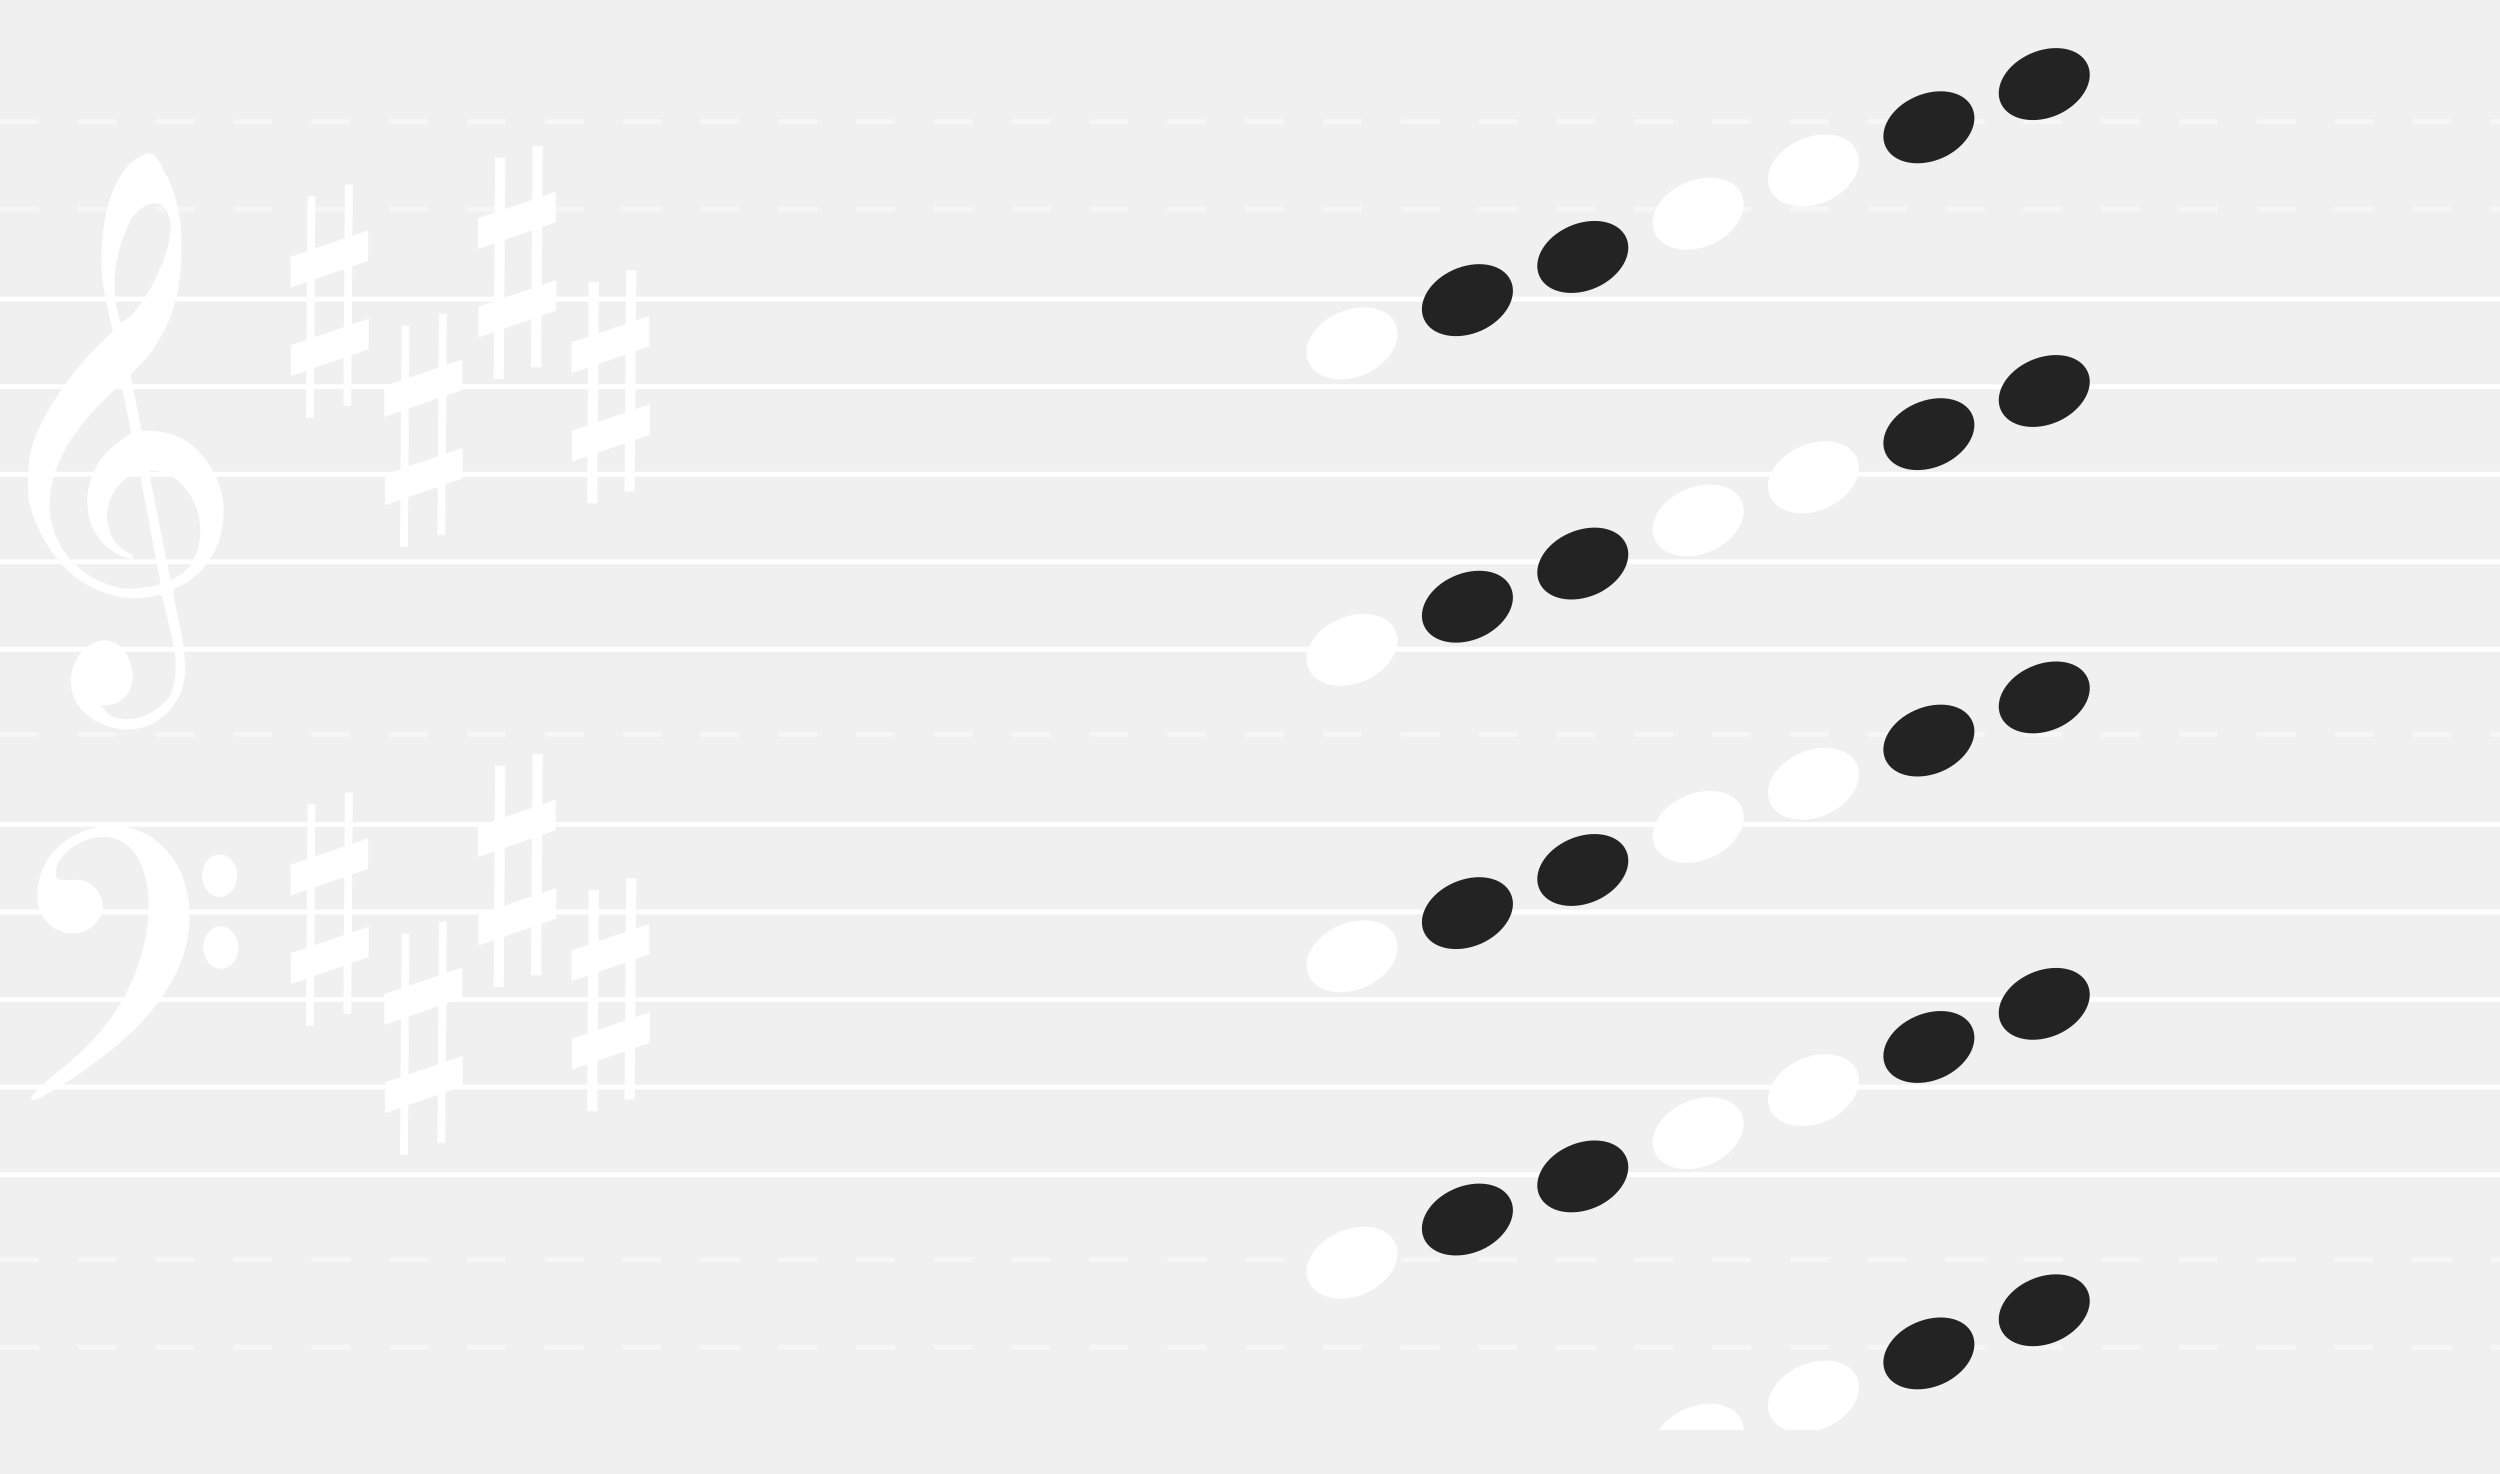
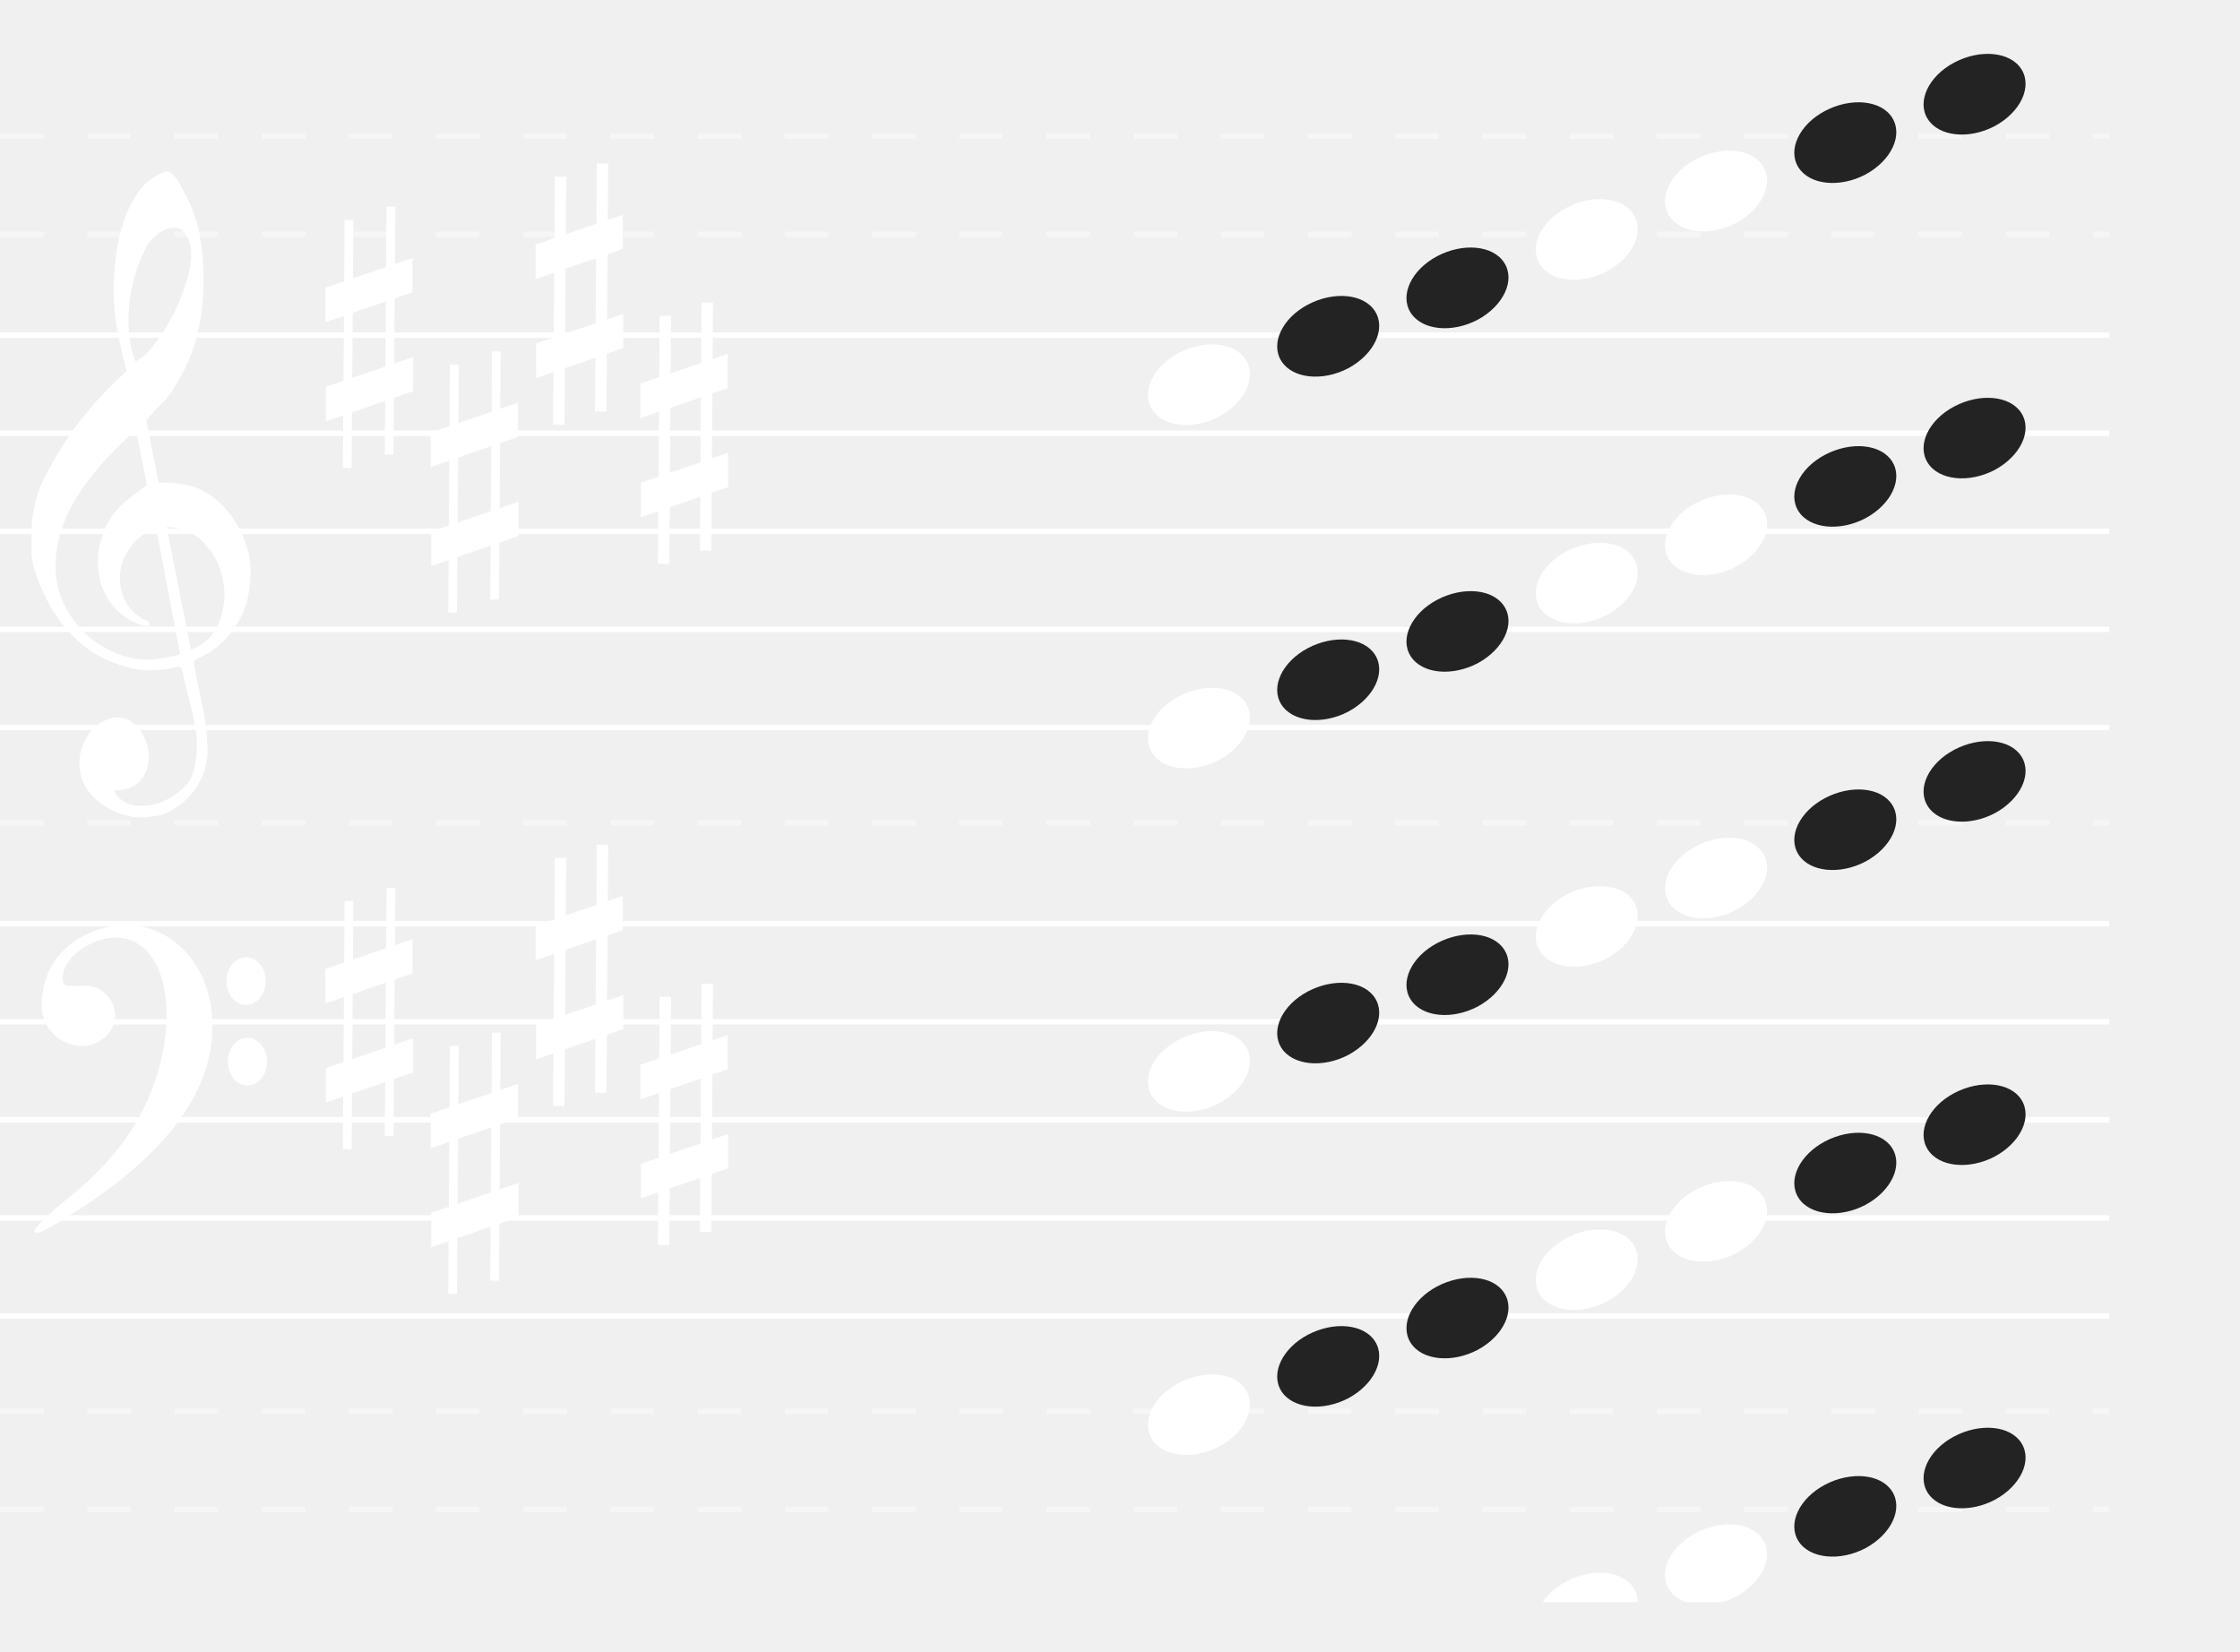
- <svg xmlns="http://www.w3.org/2000/svg" width="514" height="303" viewBox="0 0 514 303" fill="none">
-   <line y1="25" x2="514" y2="25" stroke="white" stroke-opacity="0.4" stroke-dasharray="8 8" />
-   <line y1="43" x2="514" y2="43" stroke="white" stroke-opacity="0.4" stroke-dasharray="8 8" />
-   <path d="M0 61.5H514" stroke="white" />
-   <path d="M0 79.5H514" stroke="white" />
-   <path d="M0 97.5H514" stroke="white" />
-   <path d="M0 115.5H514" stroke="white" />
-   <path d="M0 133.5H514" stroke="white" />
-   <line x1="4.2447e-08" y1="151" x2="514" y2="151" stroke="white" stroke-opacity="0.4" stroke-dasharray="8 8" />
-   <path d="M0 169.5H514" stroke="white" />
-   <path d="M0 187.5H514" stroke="white" />
-   <path d="M0 205.5H514" stroke="white" />
-   <path d="M0 223.5H514" stroke="white" />
-   <path d="M0 241.5H514" stroke="white" />
-   <line x1="4.2447e-08" y1="259" x2="514" y2="259" stroke="white" stroke-opacity="0.4" stroke-dasharray="8 8" />
-   <line x1="4.2447e-08" y1="277" x2="514" y2="277" stroke="white" stroke-opacity="0.4" stroke-dasharray="8 8" />
+ <svg xmlns="http://www.w3.org/2000/svg" width="411" height="303" viewBox="0 0 411 303" fill="none">
+   <line y1="25" x2="387" y2="25" stroke="white" stroke-opacity="0.4" stroke-dasharray="8 8" />
+   <line y1="43" x2="387" y2="43" stroke="white" stroke-opacity="0.4" stroke-dasharray="8 8" />
+   <path d="M0 61.5H387" stroke="white" />
+   <path d="M0 79.5H387" stroke="white" />
+   <path d="M0 97.5H387" stroke="white" />
+   <path d="M0 115.5H387" stroke="white" />
+   <path d="M0 133.5H387" stroke="white" />
+   <line x1="4.2447e-08" y1="151" x2="387" y2="151" stroke="white" stroke-opacity="0.4" stroke-dasharray="8 8" />
+   <path d="M0 169.5H387" stroke="white" />
+   <path d="M0 187.5H387" stroke="white" />
+   <path d="M0 205.5H387" stroke="white" />
+   <path d="M0 223.5H387" stroke="white" />
+   <path d="M0 241.5H387" stroke="white" />
+   <line x1="4.2447e-08" y1="259" x2="387" y2="259" stroke="white" stroke-opacity="0.4" stroke-dasharray="8 8" />
+   <line x1="4.2447e-08" y1="277" x2="387" y2="277" stroke="white" stroke-opacity="0.4" stroke-dasharray="8 8" />
  <path d="M28.663 96.938C26.878 97.542 25.403 98.562 24.238 99.999C23.073 101.435 22.363 103.004 22.108 104.705C21.853 106.406 22.062 108.088 22.736 109.751C23.41 111.414 24.675 112.756 26.532 113.777C26.969 113.777 27.242 113.966 27.352 114.344C27.461 114.721 27.297 114.91 26.86 114.91C25.076 114.533 23.51 113.758 22.162 112.586C19.649 110.431 18.266 107.654 18.011 104.252C17.865 102.551 18.02 100.907 18.475 99.319C18.93 97.731 19.558 96.276 20.36 94.953C21.343 93.555 22.508 92.345 23.856 91.325C23.928 91.249 24.138 91.079 24.484 90.814C24.83 90.55 25.167 90.304 25.494 90.077C25.822 89.851 26.314 89.491 26.969 89L24.948 78.908C23.164 80.457 21.398 82.168 19.65 84.038C17.901 85.91 16.317 87.885 14.897 89.964C13.477 92.043 12.339 94.245 11.483 96.569C10.627 98.894 10.199 101.341 10.199 103.912C10.199 106.293 10.682 108.532 11.647 110.63C12.612 112.728 13.896 114.552 15.498 116.101C17.1 117.651 18.948 118.87 21.043 119.759C23.137 120.647 25.258 121.091 27.406 121.091C27.48 121.091 27.816 121.053 28.417 120.977C29.018 120.902 29.655 120.808 30.329 120.694C31.003 120.581 31.622 120.458 32.186 120.325C32.75 120.193 33.033 120.051 33.033 119.9L32.705 118.313C31.285 110.866 29.937 103.741 28.663 96.938ZM30.575 96.711L35.054 119.22C37.64 118.199 39.387 116.451 40.298 113.975C41.209 111.5 41.417 108.986 40.926 106.435C40.434 103.883 39.278 101.624 37.457 99.659C35.637 97.693 33.342 96.711 30.575 96.711ZM24.839 66.378C25.968 65.772 27.015 64.866 27.98 63.656C28.945 62.447 29.837 61.152 30.657 59.772C31.476 58.393 32.186 56.985 32.787 55.548C33.388 54.112 33.87 52.808 34.234 51.636C34.635 50.389 34.908 48.99 35.054 47.441C35.2 45.891 34.963 44.587 34.344 43.528C33.907 42.584 33.334 42.036 32.623 41.884C31.913 41.733 31.203 41.789 30.493 42.054C29.783 42.319 29.109 42.744 28.471 43.33C27.834 43.916 27.37 44.435 27.079 44.889C26.277 46.363 25.576 48.007 24.976 49.822C24.375 51.636 23.965 53.517 23.747 55.464C23.528 57.41 23.501 59.281 23.665 61.077C23.828 62.872 24.22 64.639 24.839 66.378ZM23.2 68.135C22.581 65.641 22.035 63.193 21.561 60.792C21.088 58.393 20.851 55.926 20.851 53.394C20.851 51.542 20.979 49.51 21.234 47.299C21.489 45.088 21.953 42.933 22.627 40.835C23.3 38.737 24.229 36.857 25.413 35.194C26.596 33.53 28.171 32.321 30.138 31.565C30.32 31.49 30.502 31.452 30.684 31.452C30.939 31.452 31.239 31.603 31.585 31.905C31.931 32.208 32.295 32.652 32.678 33.238C33.06 33.824 33.397 34.428 33.688 35.052C33.979 35.675 34.198 36.101 34.344 36.328C35.327 38.256 36.046 40.306 36.502 42.479C36.957 44.653 37.221 46.817 37.294 48.971C37.439 52.222 37.266 55.435 36.775 58.61C36.283 61.785 35.291 64.885 33.797 67.908C33.288 68.816 32.769 69.732 32.241 70.658C31.713 71.585 31.085 72.482 30.356 73.351C30.211 73.503 29.947 73.777 29.564 74.173C29.181 74.57 28.79 74.977 28.389 75.392C27.989 75.808 27.634 76.196 27.324 76.554C27.015 76.914 26.86 77.131 26.86 77.207L29.099 88.546C29.114 88.621 30.22 88.546 30.22 88.546C32.357 88.574 34.619 88.933 36.584 89.737C38.477 90.644 40.107 91.891 41.473 93.479C42.838 95.067 43.93 96.853 44.75 98.837C45.569 100.821 45.979 102.834 45.979 104.875C45.979 106.916 45.687 108.995 45.105 111.112C43.612 115.119 41.227 118.086 37.949 120.013C37.585 120.24 37.066 120.496 36.392 120.779C35.719 121.062 35.455 121.507 35.6 122.111C36.474 126.23 37.066 129.063 37.376 130.616C37.685 132.168 37.913 134.172 38.058 136.626C38.204 138.973 37.812 141.083 36.884 142.972C35.955 144.868 34.708 146.407 33.142 147.595C31.576 148.789 30.147 149.483 28.854 149.698C27.561 149.906 26.678 150.006 26.205 150.006C24.566 150.006 22.963 149.684 21.398 149.04C19.467 148.289 17.847 147.137 16.536 145.584C15.225 144.031 14.569 142.142 14.569 139.917C14.569 138.515 14.961 137.077 15.744 135.603C16.527 134.129 17.556 133.07 18.83 132.433C20.25 131.675 21.534 131.467 22.681 131.803C23.828 132.147 24.775 132.791 25.522 133.735C26.268 134.68 26.787 135.825 27.079 137.163C27.37 138.508 27.352 139.76 27.024 140.933C26.696 142.107 26.032 143.101 25.03 143.91C24.029 144.725 22.636 145.09 20.851 145.019C21.58 146.378 22.599 147.237 23.91 147.595C25.221 147.959 26.569 147.981 27.952 147.68C29.337 147.38 30.638 146.822 31.858 146.006C33.078 145.198 34.035 144.318 34.726 143.373C35.163 142.693 35.491 141.806 35.71 140.711C35.928 139.61 36.056 138.472 36.092 137.277C36.128 136.089 36.092 135.159 35.983 134.501C35.873 133.835 35.691 132.805 35.436 131.41C34.344 126.838 33.652 123.961 33.36 122.788C33.215 122.414 32.823 122.291 32.186 122.423C31.549 122.556 31.012 122.679 30.575 122.788C27.443 123.21 24.821 123.017 22.709 122.225C19.431 121.318 16.545 119.701 14.05 117.377C11.556 115.053 9.553 112.237 8.042 108.929C6.53 105.622 5.775 103.108 5.775 101.388C5.775 99.669 5.775 98.582 5.775 98.128C5.775 95.067 6.285 92.194 7.304 89.51C9.234 85.314 11.52 81.459 14.16 77.944C16.8 74.429 19.813 71.159 23.2 68.135Z" fill="white" />
  <path d="M49.003 194.808C49.003 197.22 47.391 199.175 45.404 199.175C43.416 199.175 41.805 197.22 41.805 194.808C41.805 192.396 43.416 190.441 45.404 190.441C47.391 190.441 49.003 192.396 49.003 194.808ZM48.754 180.042C48.754 182.454 47.143 184.409 45.155 184.409C43.168 184.409 41.556 182.454 41.556 180.042C41.556 177.63 43.168 175.675 45.155 175.675C47.143 175.675 48.754 177.63 48.754 180.042ZM6.368 225.885C6.368 225.261 8.96 222.695 12.128 220.182C18.939 214.778 23.857 208.867 26.718 202.646C33.279 188.379 31.2 173.504 22.457 172.146C17.621 171.394 11.498 175.482 11.498 179.461C11.498 180.938 11.824 181.057 15.369 180.873C19.707 180.649 22.642 185.54 20.295 189.082C16.585 194.678 7.651 191.463 7.651 184.532C7.651 178.458 10.842 173.623 16.459 171.189C28.479 165.98 39.92 175.583 38.918 190.04C38.097 201.89 29.19 212.956 11.899 223.611C7.797 226.139 6.368 226.726 6.368 225.885Z" fill="white" />
  <path fill-rule="evenodd" clip-rule="evenodd" d="M62.912 85.871L63.233 40.346L64.835 40.359L64.515 85.884L62.912 85.871Z" fill="white" />
  <path d="M59.799 70.975L75.796 65.523L75.796 71.793L59.799 77.311L59.799 70.975Z" fill="white" />
  <path fill-rule="evenodd" clip-rule="evenodd" d="M70.606 83.457L70.926 37.932L72.529 37.945L72.208 83.47L70.606 83.457Z" fill="white" />
  <path d="M59.696 52.806L75.693 47.354L75.693 53.624L59.696 59.142L59.696 52.806Z" fill="white" />
  <path fill-rule="evenodd" clip-rule="evenodd" d="M82.249 112.427L82.57 66.902L84.173 66.915L83.852 112.44L82.249 112.427Z" fill="white" />
  <path d="M79.136 97.531L95.133 92.079L95.133 98.349L79.136 103.867L79.136 97.531Z" fill="white" />
  <path fill-rule="evenodd" clip-rule="evenodd" d="M89.943 110.013L90.264 64.489L91.867 64.502L91.546 110.026L89.943 110.013Z" fill="white" />
  <path d="M79.033 79.362L95.03 73.91L95.03 80.18L79.033 85.698L79.033 79.362Z" fill="white" />
  <path fill-rule="evenodd" clip-rule="evenodd" d="M101.484 77.939L101.805 32.414L103.894 32.431L103.573 77.956L101.484 77.939Z" fill="white" />
  <path d="M98.371 63.042L114.368 57.591L114.368 63.861L98.371 69.379L98.371 63.042Z" fill="white" />
  <path fill-rule="evenodd" clip-rule="evenodd" d="M109.178 75.525L109.498 30L111.588 30.017L111.267 75.542L109.178 75.525Z" fill="white" />
  <path d="M98.267 44.874L114.265 39.422L114.265 45.692L98.267 51.211L98.267 44.874Z" fill="white" />
  <path fill-rule="evenodd" clip-rule="evenodd" d="M120.718 103.46L121.039 57.936L123.128 57.953L122.807 103.477L120.718 103.46Z" fill="white" />
  <path d="M117.605 88.564L133.602 83.112L133.602 89.382L117.605 94.9L117.605 88.564Z" fill="white" />
  <path fill-rule="evenodd" clip-rule="evenodd" d="M128.412 101.046L128.732 55.522L130.821 55.539L130.501 101.063L128.412 101.046Z" fill="white" />
  <path d="M117.501 70.395L133.498 64.944L133.498 71.214L117.501 76.732L117.501 70.395Z" fill="white" />
  <path fill-rule="evenodd" clip-rule="evenodd" d="M62.912 210.871L63.233 165.346L64.835 165.359L64.515 210.884L62.912 210.871Z" fill="white" />
  <path d="M59.799 195.975L75.796 190.523L75.796 196.793L59.799 202.311L59.799 195.975Z" fill="white" />
  <path fill-rule="evenodd" clip-rule="evenodd" d="M70.606 208.457L70.926 162.932L72.529 162.945L72.208 208.47L70.606 208.457Z" fill="white" />
  <path d="M59.696 177.806L75.693 172.354L75.693 178.624L59.696 184.142L59.696 177.806Z" fill="white" />
  <path fill-rule="evenodd" clip-rule="evenodd" d="M82.249 237.427L82.57 191.902L84.173 191.915L83.852 237.44L82.249 237.427Z" fill="white" />
  <path d="M79.136 222.531L95.133 217.079L95.133 223.349L79.136 228.867L79.136 222.531Z" fill="white" />
  <path fill-rule="evenodd" clip-rule="evenodd" d="M89.943 235.013L90.264 189.489L91.867 189.502L91.546 235.026L89.943 235.013Z" fill="white" />
  <path d="M79.033 204.362L95.03 198.91L95.03 205.18L79.033 210.699L79.033 204.362Z" fill="white" />
  <path fill-rule="evenodd" clip-rule="evenodd" d="M101.484 202.939L101.805 157.414L103.894 157.431L103.573 202.956L101.484 202.939Z" fill="white" />
  <path d="M98.371 188.042L114.368 182.591L114.368 188.861L98.371 194.379L98.371 188.042Z" fill="white" />
  <path fill-rule="evenodd" clip-rule="evenodd" d="M109.178 200.525L109.498 155L111.588 155.017L111.267 200.542L109.178 200.525Z" fill="white" />
  <path d="M98.267 169.874L114.265 164.422L114.265 170.692L98.267 176.21L98.267 169.874Z" fill="white" />
  <path fill-rule="evenodd" clip-rule="evenodd" d="M120.718 228.46L121.039 182.936L123.128 182.953L122.807 228.477L120.718 228.46Z" fill="white" />
  <path d="M117.605 213.564L133.602 208.112L133.602 214.382L117.605 219.9L117.605 213.564Z" fill="white" />
  <path fill-rule="evenodd" clip-rule="evenodd" d="M128.412 226.046L128.732 180.522L130.821 180.539L130.501 226.063L128.412 226.046Z" fill="white" />
  <path d="M117.501 195.396L133.498 189.944L133.498 196.214L117.501 201.732L117.501 195.396Z" fill="white" />
  <g clip-path="url(#clip0_25_9596)">
-     <path d="M269.396 75.158C267.333 71.923 269.544 67.274 274.26 64.78C278.977 62.287 284.504 62.759 286.568 65.993C288.631 69.228 286.42 73.877 281.704 76.438C276.987 78.932 271.46 78.392 269.396 75.158Z" fill="white" />
-     <path d="M293.116 66.273C291.052 63.039 293.263 58.389 297.98 55.896C302.696 53.402 308.223 53.874 310.287 57.109C312.35 60.343 310.14 64.993 305.423 67.554C300.706 70.047 295.179 69.508 293.116 66.273Z" fill="#232323" />
-     <path d="M316.835 57.389C314.772 54.154 316.983 49.505 321.699 47.011C326.416 44.518 331.943 44.99 334.006 48.224C336.07 51.459 333.859 56.108 329.142 58.669C324.426 61.163 318.899 60.623 316.835 57.389Z" fill="#232323" />
-     <path d="M340.555 48.504C338.491 45.27 340.702 40.62 345.419 38.126C350.135 35.633 355.662 36.105 357.726 39.339C359.789 42.574 357.579 47.224 352.862 49.785C348.145 52.278 342.618 51.739 340.555 48.504Z" fill="white" />
-     <path d="M364.274 39.62C362.211 36.385 364.421 31.735 369.138 29.242C373.855 26.749 379.382 27.22 381.445 30.455C383.509 33.69 381.298 38.339 376.581 40.9C371.865 43.393 366.338 42.854 364.274 39.62Z" fill="white" />
-     <path d="M387.994 30.735C385.93 27.5 388.141 22.851 392.858 20.357C397.574 17.864 403.101 18.335 405.165 21.57C407.228 24.805 405.018 29.454 400.301 32.015C395.584 34.508 390.057 33.969 387.994 30.735Z" fill="#232323" />
-     <path d="M411.713 21.85C409.65 18.616 411.86 13.966 416.577 11.473C421.294 8.979 426.821 9.451 428.884 12.686C430.948 15.92 428.737 20.57 424.02 23.131C419.304 25.624 413.777 25.085 411.713 21.85Z" fill="#232323" />
-     <path d="M269.396 138.163C267.333 134.933 269.544 130.292 274.26 127.802C278.977 125.313 284.504 125.784 286.568 129.013C288.631 132.242 286.42 136.884 281.704 139.441C276.987 141.93 271.46 141.392 269.396 138.163Z" fill="white" />
-     <path d="M293.116 129.293C291.052 126.064 293.263 121.422 297.98 118.933C302.696 116.444 308.223 116.915 310.287 120.144C312.35 123.373 310.14 128.015 305.423 130.571C300.706 133.06 295.179 132.522 293.116 129.293Z" fill="#232323" />
-     <path d="M316.835 120.424C314.772 117.194 316.983 112.553 321.699 110.063C326.416 107.574 331.943 108.045 334.006 111.274C336.07 114.503 333.859 119.145 329.142 121.702C324.426 124.191 318.899 123.653 316.835 120.424Z" fill="#232323" />
-     <path d="M340.555 111.554C338.491 108.325 340.702 103.683 345.419 101.194C350.135 98.705 355.662 99.176 357.726 102.405C359.789 105.634 357.579 110.276 352.862 112.832C348.145 115.321 342.618 114.783 340.555 111.554Z" fill="white" />
-     <path d="M364.274 102.684C362.211 99.455 364.421 94.813 369.138 92.324C373.855 89.835 379.382 90.306 381.445 93.535C383.509 96.764 381.298 101.406 376.581 103.962C371.865 106.452 366.338 105.913 364.274 102.684Z" fill="white" />
-     <path d="M387.994 93.815C385.93 90.586 388.141 85.944 392.858 83.455C397.574 80.966 403.101 81.437 405.165 84.666C407.228 87.895 405.018 92.537 400.301 95.093C395.584 97.582 390.057 97.044 387.994 93.815Z" fill="#232323" />
-     <path d="M411.713 84.945C409.65 81.716 411.86 77.074 416.577 74.585C421.294 72.096 426.821 72.567 428.884 75.796C430.948 79.025 428.737 83.667 424.02 86.223C419.304 88.713 413.777 88.174 411.713 84.945Z" fill="#232323" />
-     <path d="M269.396 201.163C267.333 197.933 269.544 193.292 274.26 190.802C278.977 188.313 284.504 188.784 286.568 192.013C288.631 195.242 286.42 199.884 281.704 202.441C276.987 204.93 271.46 204.392 269.396 201.163Z" fill="white" />
-     <path d="M293.116 192.293C291.052 189.064 293.263 184.422 297.98 181.933C302.696 179.444 308.223 179.915 310.287 183.144C312.35 186.373 310.14 191.015 305.423 193.571C300.706 196.06 295.179 195.522 293.116 192.293Z" fill="#232323" />
-     <path d="M316.835 183.424C314.772 180.194 316.983 175.553 321.699 173.063C326.416 170.574 331.943 171.045 334.006 174.274C336.07 177.503 333.859 182.145 329.142 184.702C324.426 187.191 318.899 186.653 316.835 183.424Z" fill="#232323" />
-     <path d="M340.555 174.554C338.491 171.325 340.702 166.683 345.419 164.194C350.135 161.705 355.662 162.176 357.726 165.405C359.789 168.634 357.579 173.276 352.862 175.832C348.145 178.321 342.618 177.783 340.555 174.554Z" fill="white" />
-     <path d="M364.274 165.684C362.211 162.455 364.421 157.813 369.138 155.324C373.855 152.835 379.382 153.306 381.445 156.535C383.509 159.764 381.298 164.406 376.581 166.962C371.865 169.452 366.338 168.913 364.274 165.684Z" fill="white" />
-     <path d="M387.994 156.815C385.93 153.586 388.141 148.944 392.858 146.455C397.574 143.966 403.101 144.437 405.165 147.666C407.228 150.895 405.018 155.537 400.301 158.093C395.584 160.582 390.057 160.044 387.994 156.815Z" fill="#232323" />
-     <path d="M411.713 147.945C409.65 144.716 411.86 140.074 416.577 137.585C421.294 135.096 426.821 135.567 428.884 138.796C430.948 142.025 428.737 146.667 424.02 149.223C419.304 151.713 413.777 151.174 411.713 147.945Z" fill="#232323" />
-     <path d="M269.396 264.163C267.333 260.933 269.544 256.292 274.26 253.802C278.977 251.313 284.504 251.784 286.568 255.013C288.631 258.242 286.42 262.884 281.704 265.441C276.987 267.93 271.46 267.392 269.396 264.163Z" fill="white" />
-     <path d="M293.116 255.293C291.052 252.064 293.263 247.422 297.98 244.933C302.696 242.444 308.223 242.915 310.287 246.144C312.35 249.373 310.14 254.015 305.423 256.571C300.706 259.06 295.179 258.522 293.116 255.293Z" fill="#232323" />
-     <path d="M316.835 246.424C314.772 243.194 316.983 238.553 321.699 236.063C326.416 233.574 331.943 234.045 334.006 237.274C336.07 240.503 333.859 245.145 329.142 247.702C324.426 250.191 318.899 249.653 316.835 246.424Z" fill="#232323" />
-     <path d="M340.555 237.554C338.491 234.325 340.702 229.683 345.419 227.194C350.135 224.705 355.662 225.176 357.726 228.405C359.789 231.634 357.579 236.276 352.862 238.832C348.145 241.321 342.618 240.783 340.555 237.554Z" fill="white" />
-     <path d="M364.274 228.684C362.211 225.455 364.421 220.813 369.138 218.324C373.855 215.835 379.382 216.306 381.445 219.535C383.509 222.764 381.298 227.406 376.581 229.962C371.865 232.452 366.338 231.913 364.274 228.684Z" fill="white" />
-     <path d="M387.994 219.815C385.93 216.586 388.141 211.944 392.858 209.455C397.574 206.966 403.101 207.437 405.165 210.666C407.228 213.895 405.018 218.537 400.301 221.093C395.584 223.582 390.057 223.044 387.994 219.815Z" fill="#232323" />
-     <path d="M411.713 210.945C409.65 207.716 411.86 203.074 416.577 200.585C421.294 198.096 426.821 198.567 428.884 201.796C430.948 205.025 428.737 209.667 424.02 212.223C419.304 214.713 413.777 214.174 411.713 210.945Z" fill="#232323" />
-     <path d="M340.555 300.554C338.491 297.325 340.702 292.683 345.419 290.194C350.135 287.705 355.662 288.176 357.726 291.405C359.789 294.634 357.579 299.276 352.862 301.832C348.145 304.321 342.618 303.783 340.555 300.554Z" fill="white" />
-     <path d="M364.274 291.684C362.211 288.455 364.421 283.813 369.138 281.324C373.855 278.835 379.382 279.306 381.445 282.535C383.509 285.764 381.298 290.406 376.581 292.962C371.865 295.452 366.338 294.913 364.274 291.684Z" fill="white" />
-     <path d="M387.994 282.815C385.93 279.586 388.141 274.944 392.858 272.455C397.574 269.966 403.101 270.437 405.165 273.666C407.228 276.895 405.018 281.537 400.301 284.093C395.584 286.582 390.057 286.044 387.994 282.815Z" fill="#232323" />
-     <path d="M411.713 273.945C409.65 270.716 411.86 266.074 416.577 263.585C421.294 261.096 426.821 261.567 428.884 264.796C430.948 268.025 428.737 272.667 424.02 275.223C419.304 277.713 413.777 277.174 411.713 273.945Z" fill="#232323" />
+     <path d="M211.396 75.158C209.333 71.923 211.544 67.274 216.26 64.78C220.977 62.287 226.504 62.759 228.568 65.993C230.631 69.228 228.42 73.877 223.704 76.438C218.987 78.932 213.46 78.392 211.396 75.158Z" fill="white" />
+     <path d="M235.116 66.273C233.052 63.039 235.263 58.389 239.98 55.896C244.696 53.402 250.223 53.874 252.287 57.109C254.35 60.343 252.14 64.993 247.423 67.554C242.706 70.047 237.179 69.508 235.116 66.273Z" fill="#232323" />
+     <path d="M258.835 57.389C256.772 54.154 258.983 49.505 263.699 47.011C268.416 44.518 273.943 44.99 276.006 48.224C278.07 51.459 275.859 56.108 271.142 58.669C266.426 61.163 260.899 60.623 258.835 57.389Z" fill="#232323" />
+     <path d="M282.555 48.504C280.491 45.27 282.702 40.62 287.419 38.126C292.135 35.633 297.662 36.105 299.726 39.339C301.789 42.574 299.579 47.224 294.862 49.785C290.145 52.278 284.618 51.739 282.555 48.504Z" fill="white" />
+     <path d="M306.274 39.62C304.211 36.385 306.421 31.735 311.138 29.242C315.855 26.749 321.382 27.22 323.445 30.455C325.509 33.69 323.298 38.339 318.581 40.9C313.865 43.393 308.338 42.854 306.274 39.62Z" fill="white" />
+     <path d="M329.994 30.735C327.93 27.5 330.141 22.851 334.858 20.357C339.574 17.864 345.101 18.335 347.165 21.57C349.228 24.805 347.018 29.454 342.301 32.015C337.584 34.508 332.057 33.969 329.994 30.735Z" fill="#232323" />
+     <path d="M353.713 21.85C351.65 18.616 353.86 13.966 358.577 11.473C363.294 8.979 368.821 9.451 370.884 12.686C372.948 15.92 370.737 20.57 366.02 23.131C361.304 25.624 355.777 25.085 353.713 21.85Z" fill="#232323" />
+     <path d="M211.396 138.163C209.333 134.933 211.544 130.292 216.26 127.802C220.977 125.313 226.504 125.784 228.568 129.013C230.631 132.242 228.42 136.884 223.704 139.441C218.987 141.93 213.46 141.392 211.396 138.163Z" fill="white" />
+     <path d="M235.116 129.293C233.052 126.064 235.263 121.422 239.98 118.933C244.696 116.444 250.223 116.915 252.287 120.144C254.35 123.373 252.14 128.015 247.423 130.571C242.706 133.06 237.179 132.522 235.116 129.293Z" fill="#232323" />
+     <path d="M258.835 120.424C256.772 117.194 258.983 112.553 263.699 110.063C268.416 107.574 273.943 108.045 276.006 111.274C278.07 114.503 275.859 119.145 271.142 121.702C266.426 124.191 260.899 123.653 258.835 120.424Z" fill="#232323" />
+     <path d="M282.555 111.554C280.491 108.325 282.702 103.683 287.419 101.194C292.135 98.705 297.662 99.176 299.726 102.405C301.789 105.634 299.579 110.276 294.862 112.832C290.145 115.321 284.618 114.783 282.555 111.554Z" fill="white" />
+     <path d="M306.274 102.684C304.211 99.455 306.421 94.813 311.138 92.324C315.855 89.835 321.382 90.306 323.445 93.535C325.509 96.764 323.298 101.406 318.581 103.962C313.865 106.452 308.338 105.913 306.274 102.684Z" fill="white" />
+     <path d="M329.994 93.815C327.93 90.586 330.141 85.944 334.858 83.455C339.574 80.966 345.101 81.437 347.165 84.666C349.228 87.895 347.018 92.537 342.301 95.093C337.584 97.582 332.057 97.044 329.994 93.815Z" fill="#232323" />
+     <path d="M353.713 84.945C351.65 81.716 353.86 77.074 358.577 74.585C363.294 72.096 368.821 72.567 370.884 75.796C372.948 79.025 370.737 83.667 366.02 86.223C361.304 88.713 355.777 88.174 353.713 84.945Z" fill="#232323" />
+     <path d="M211.396 201.163C209.333 197.933 211.544 193.292 216.26 190.802C220.977 188.313 226.504 188.784 228.568 192.013C230.631 195.242 228.42 199.884 223.704 202.441C218.987 204.93 213.46 204.392 211.396 201.163Z" fill="white" />
+     <path d="M235.116 192.293C233.052 189.064 235.263 184.422 239.98 181.933C244.696 179.444 250.223 179.915 252.287 183.144C254.35 186.373 252.14 191.015 247.423 193.571C242.706 196.06 237.179 195.522 235.116 192.293Z" fill="#232323" />
+     <path d="M258.835 183.424C256.772 180.194 258.983 175.553 263.699 173.063C268.416 170.574 273.943 171.045 276.006 174.274C278.07 177.503 275.859 182.145 271.142 184.702C266.426 187.191 260.899 186.653 258.835 183.424Z" fill="#232323" />
+     <path d="M282.555 174.554C280.491 171.325 282.702 166.683 287.419 164.194C292.135 161.705 297.662 162.176 299.726 165.405C301.789 168.634 299.579 173.276 294.862 175.832C290.145 178.321 284.618 177.783 282.555 174.554Z" fill="white" />
+     <path d="M306.274 165.684C304.211 162.455 306.421 157.813 311.138 155.324C315.855 152.835 321.382 153.306 323.445 156.535C325.509 159.764 323.298 164.406 318.581 166.962C313.865 169.452 308.338 168.913 306.274 165.684Z" fill="white" />
+     <path d="M329.994 156.815C327.93 153.586 330.141 148.944 334.858 146.455C339.574 143.966 345.101 144.437 347.165 147.666C349.228 150.895 347.018 155.537 342.301 158.093C337.584 160.582 332.057 160.044 329.994 156.815Z" fill="#232323" />
+     <path d="M353.713 147.945C351.65 144.716 353.86 140.074 358.577 137.585C363.294 135.096 368.821 135.567 370.884 138.796C372.948 142.025 370.737 146.667 366.02 149.223C361.304 151.713 355.777 151.174 353.713 147.945Z" fill="#232323" />
+     <path d="M211.396 264.163C209.333 260.933 211.544 256.292 216.26 253.802C220.977 251.313 226.504 251.784 228.568 255.013C230.631 258.242 228.42 262.884 223.704 265.441C218.987 267.93 213.46 267.392 211.396 264.163Z" fill="white" />
+     <path d="M235.116 255.293C233.052 252.064 235.263 247.422 239.98 244.933C244.696 242.444 250.223 242.915 252.287 246.144C254.35 249.373 252.14 254.015 247.423 256.571C242.706 259.06 237.179 258.522 235.116 255.293Z" fill="#232323" />
+     <path d="M258.835 246.424C256.772 243.194 258.983 238.553 263.699 236.063C268.416 233.574 273.943 234.045 276.006 237.274C278.07 240.503 275.859 245.145 271.142 247.702C266.426 250.191 260.899 249.653 258.835 246.424Z" fill="#232323" />
+     <path d="M282.555 237.554C280.491 234.325 282.702 229.683 287.419 227.194C292.135 224.705 297.662 225.176 299.726 228.405C301.789 231.634 299.579 236.276 294.862 238.832C290.145 241.321 284.618 240.783 282.555 237.554Z" fill="white" />
+     <path d="M306.274 228.684C304.211 225.455 306.421 220.813 311.138 218.324C315.855 215.835 321.382 216.306 323.445 219.535C325.509 222.764 323.298 227.406 318.581 229.962C313.865 232.452 308.338 231.913 306.274 228.684Z" fill="white" />
+     <path d="M329.994 219.815C327.93 216.586 330.141 211.944 334.858 209.455C339.574 206.966 345.101 207.437 347.165 210.666C349.228 213.895 347.018 218.537 342.301 221.093C337.584 223.582 332.057 223.044 329.994 219.815Z" fill="#232323" />
+     <path d="M353.713 210.945C351.65 207.716 353.86 203.074 358.577 200.585C363.294 198.096 368.821 198.567 370.884 201.796C372.948 205.025 370.737 209.667 366.02 212.223C361.304 214.713 355.777 214.174 353.713 210.945Z" fill="#232323" />
+     <path d="M282.555 300.554C280.491 297.325 282.702 292.683 287.419 290.194C292.135 287.705 297.662 288.176 299.726 291.405C301.789 294.634 299.579 299.276 294.862 301.832C290.145 304.321 284.618 303.783 282.555 300.554Z" fill="white" />
+     <path d="M306.274 291.684C304.211 288.455 306.421 283.813 311.138 281.324C315.855 278.835 321.382 279.306 323.445 282.535C325.509 285.764 323.298 290.406 318.581 292.962C313.865 295.452 308.338 294.913 306.274 291.684Z" fill="white" />
+     <path d="M329.994 282.815C327.93 279.586 330.141 274.944 334.858 272.455C339.574 269.966 345.101 270.437 347.165 273.666C349.228 276.895 347.018 281.537 342.301 284.093C337.584 286.582 332.057 286.044 329.994 282.815Z" fill="#232323" />
+     <path d="M353.713 273.945C351.65 270.716 353.86 266.074 358.577 263.585C363.294 261.096 368.821 261.567 370.884 264.796C372.948 268.025 370.737 272.667 366.02 275.223C361.304 277.713 355.777 277.174 353.713 273.945Z" fill="#232323" />
  </g>
  <defs>
    <clipPath id="clip0_25_9596">
-       <rect width="306" height="284" fill="white" transform="translate(208 10)" />
+       <rect width="174" height="284" fill="white" transform="translate(208 10)" />
    </clipPath>
  </defs>
</svg>
